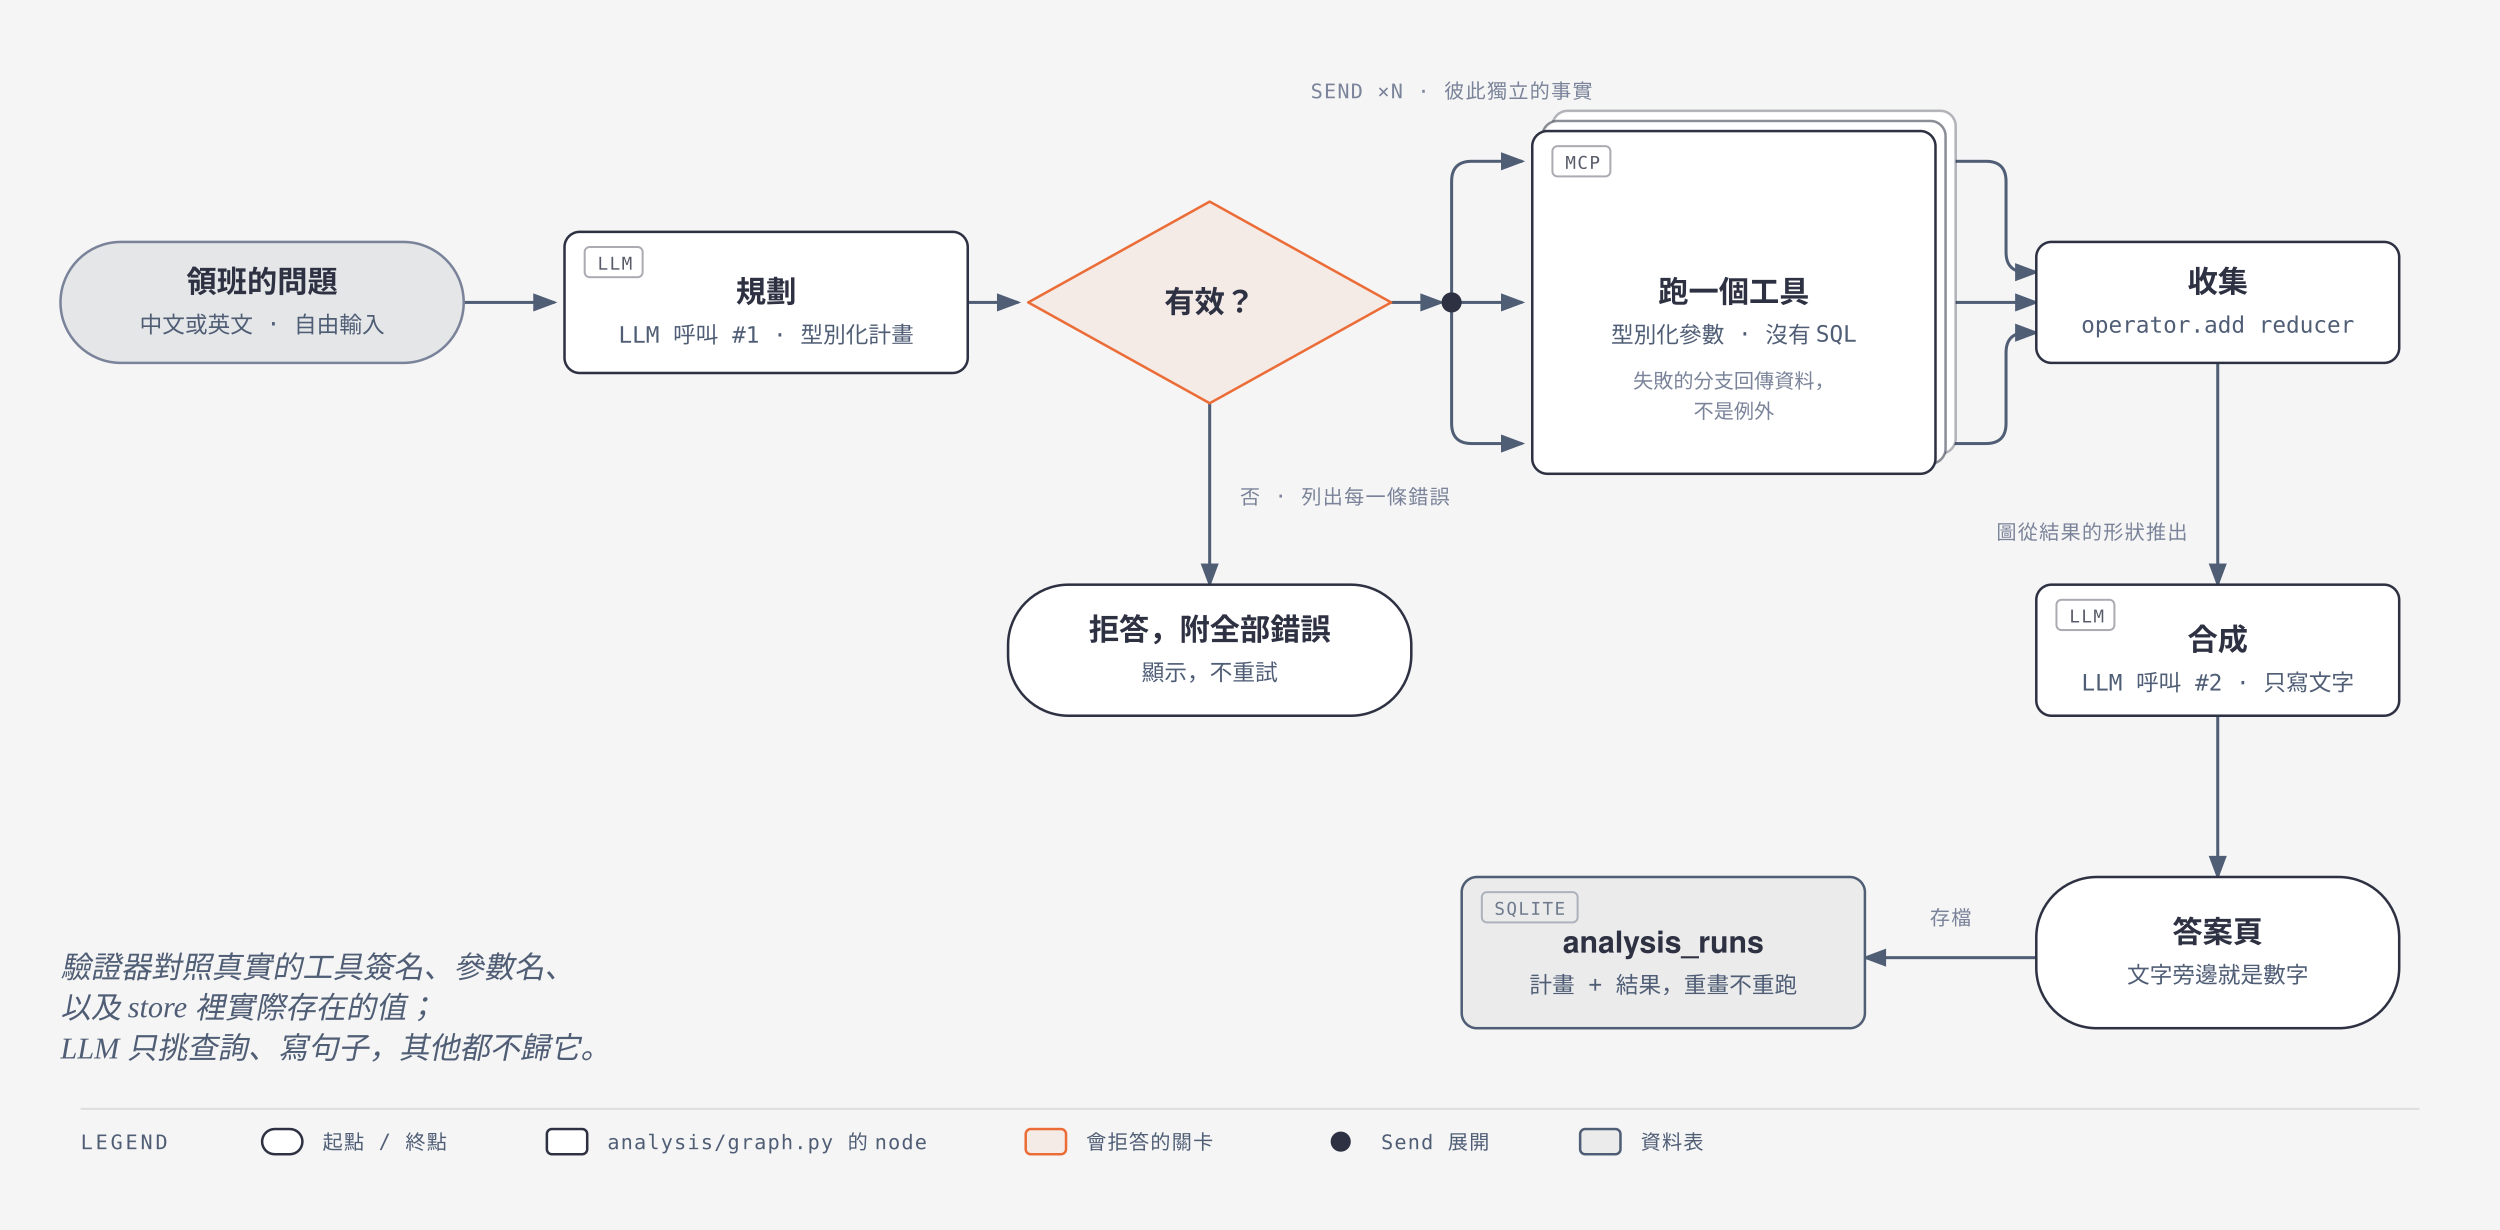
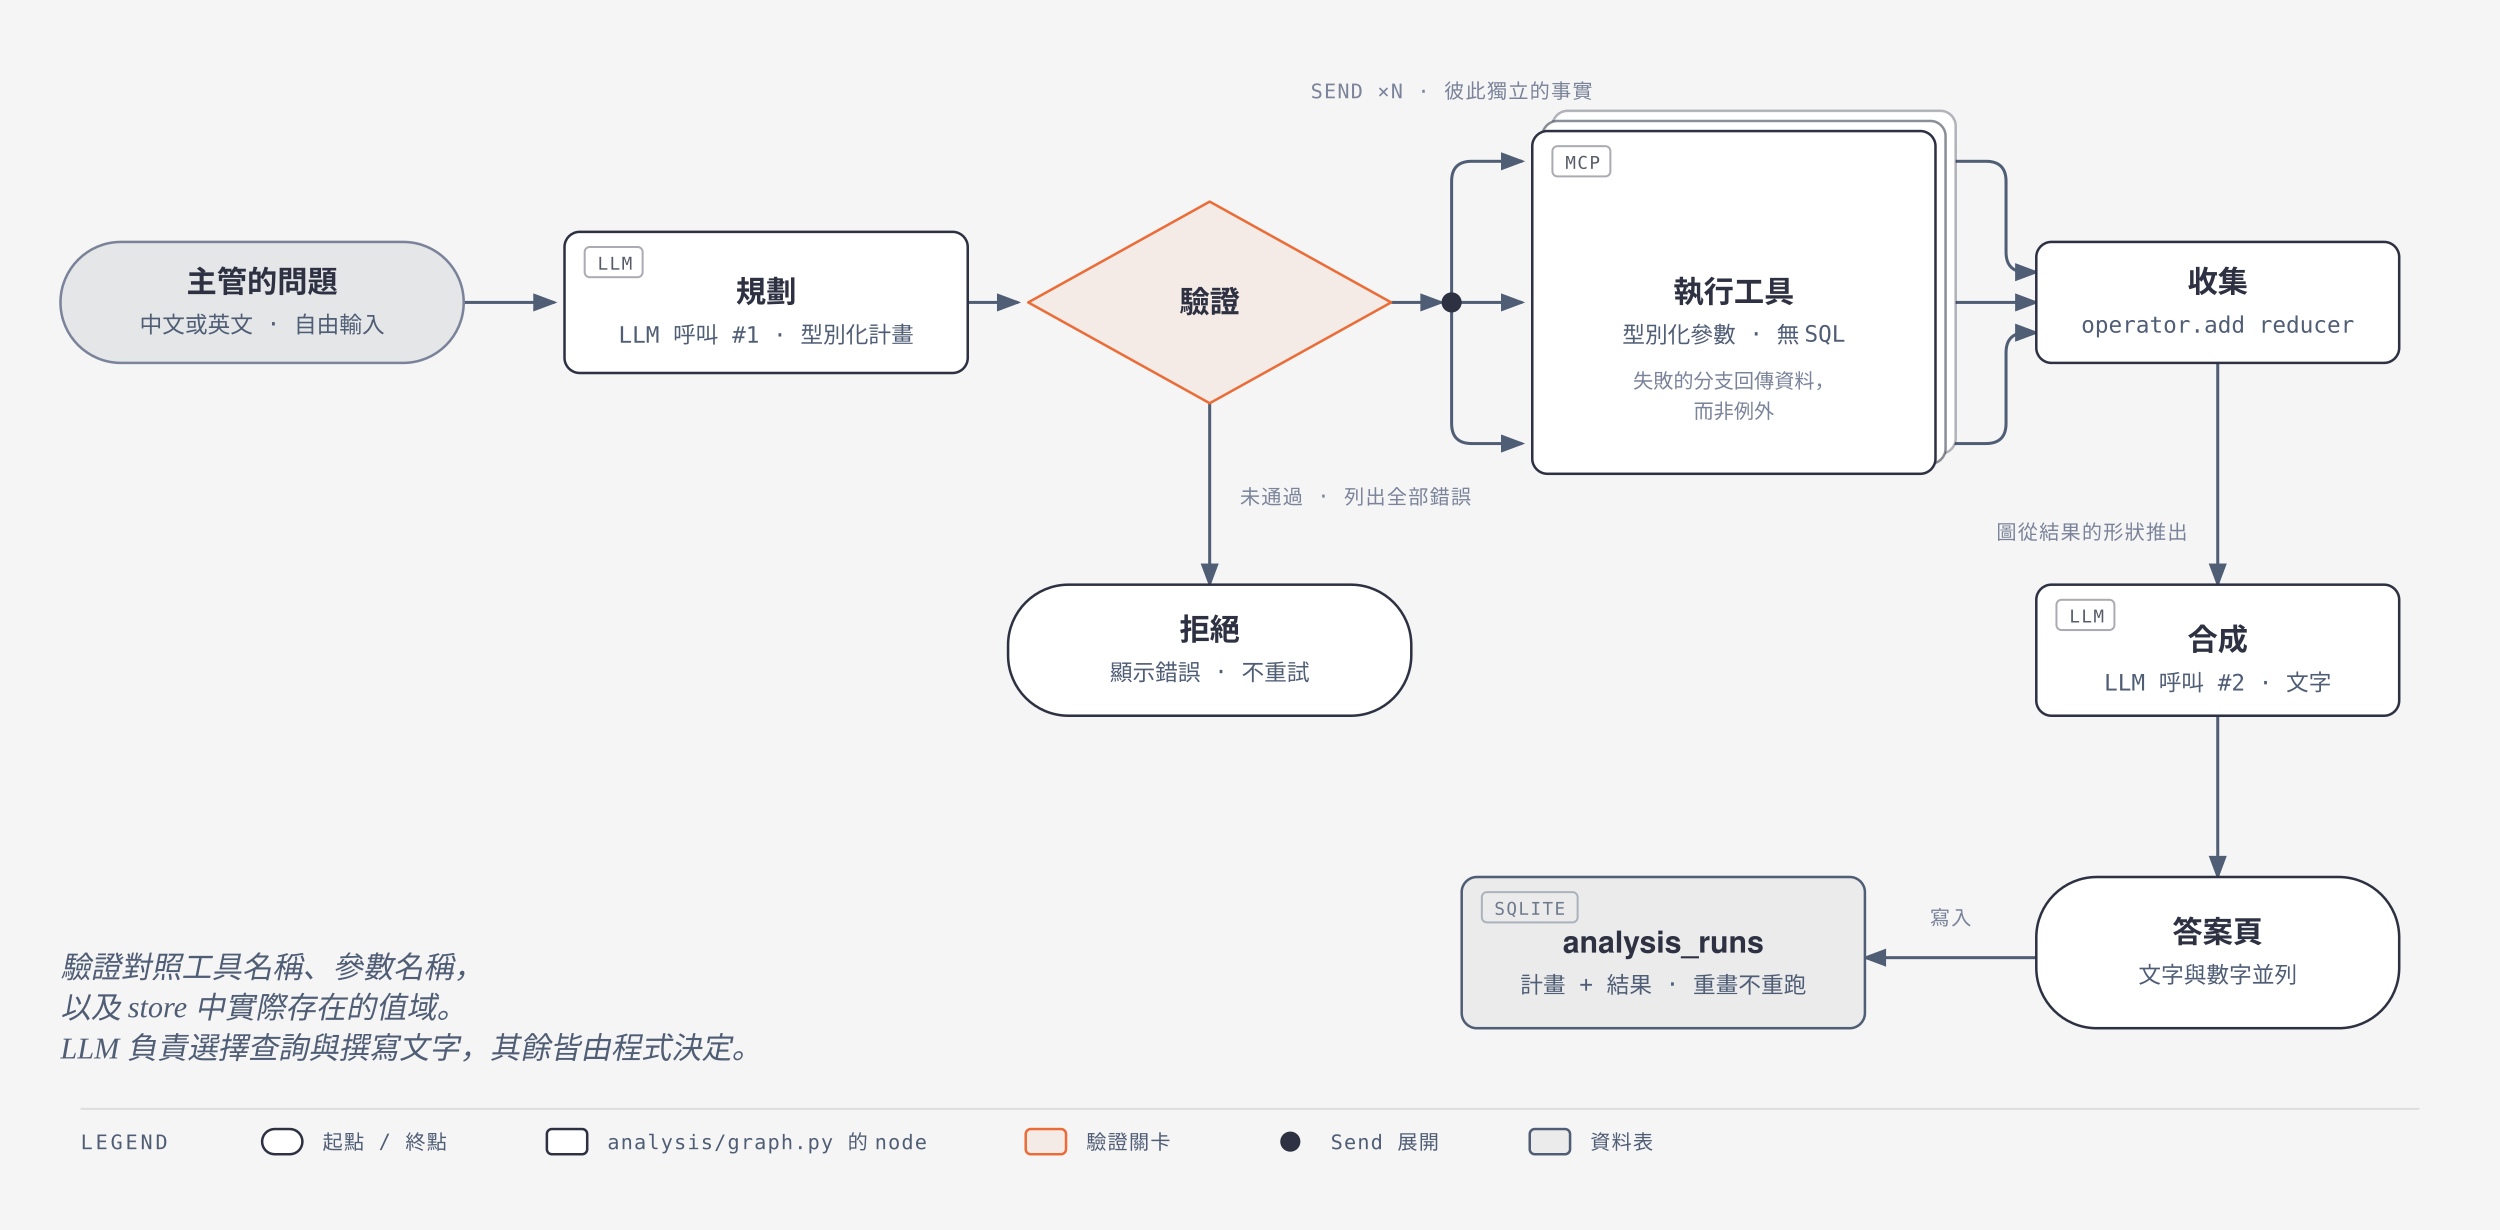
<svg xmlns="http://www.w3.org/2000/svg" viewBox="0 80 992 488" width="992" height="488" role="img" aria-labelledby="analysis-light-zh-title analysis-light-zh-desc" font-family="'Geist', -apple-system, 'PingFang TC', 'Noto Sans TC', 'Microsoft JhengHei', 'Segoe UI', Helvetica, Arial, sans-serif">
  <defs>
    <marker id="analysis-light-zh-arrow" markerWidth="8" markerHeight="6" refX="7" refY="3" orient="auto">
      <polygon points="0 0, 8 3, 0 6" fill="#4f5d75" />
    </marker>
    <marker id="analysis-light-zh-arrow-accent" markerWidth="8" markerHeight="6" refX="7" refY="3" orient="auto">
      <polygon points="0 0, 8 3, 0 6" fill="#eb6c36" />
    </marker>
  </defs>
  <rect x="0" y="80" width="992" height="488" fill="#f5f5f5" />
  <path d="M184,200 H220" fill="none" stroke="#4f5d75" stroke-width="1.2" marker-end="url(#analysis-light-zh-arrow)" />
  <path d="M384,200 H404" fill="none" stroke="#4f5d75" stroke-width="1.2" marker-end="url(#analysis-light-zh-arrow)" />
  <path d="M480,240 V312" fill="none" stroke="#4f5d75" stroke-width="1.2" marker-end="url(#analysis-light-zh-arrow)" />
-   <rect x="488" y="269" width="121" height="14" rx="2" fill="#f5f5f5" />
-   <text x="492" y="280" fill="#7a8399" font-size="8" font-family="'Geist Mono', 'SF Mono', Menlo, Consolas, 'PingFang TC', 'Noto Sans TC', monospace" text-anchor="start" letter-spacing="0.06em">否 · 列出每一條錯誤</text>
+   <rect x="488" y="269" width="133" height="14" rx="2" fill="#f5f5f5" />
+   <text x="492" y="280" fill="#7a8399" font-size="8" font-family="'Geist Mono', 'SF Mono', Menlo, Consolas, 'PingFang TC', 'Noto Sans TC', monospace" text-anchor="start" letter-spacing="0.06em">未通過 · 列出全部錯誤</text>
  <path d="M552,200 H572" fill="none" stroke="#4f5d75" stroke-width="1.2" marker-end="url(#analysis-light-zh-arrow)" />
  <path d="M576,200 H604" fill="none" stroke="#4f5d75" stroke-width="1.2" marker-end="url(#analysis-light-zh-arrow)" />
  <path d="M576,200 V152 Q576,144 584,144 H604" fill="none" stroke="#4f5d75" stroke-width="1.2" marker-end="url(#analysis-light-zh-arrow)" />
  <path d="M576,200 V248 Q576,256 584,256 H604" fill="none" stroke="#4f5d75" stroke-width="1.2" marker-end="url(#analysis-light-zh-arrow)" />
  <rect x="500" y="108" width="152" height="14" rx="2" fill="#f5f5f5" />
  <text x="576" y="119" fill="#7a8399" font-size="8" font-family="'Geist Mono', 'SF Mono', Menlo, Consolas, 'PingFang TC', 'Noto Sans TC', monospace" text-anchor="middle" letter-spacing="0.06em">SEND ×N · 彼此獨立的事實</text>
  <path d="M768,144 H788 Q796,144 796,152 V180 Q796,188 804,188 H808" fill="none" stroke="#4f5d75" stroke-width="1.2" marker-end="url(#analysis-light-zh-arrow)" />
  <path d="M768,200 H808" fill="none" stroke="#4f5d75" stroke-width="1.2" marker-end="url(#analysis-light-zh-arrow)" />
  <path d="M768,256 H788 Q796,256 796,248 V220 Q796,212 804,212 H808" fill="none" stroke="#4f5d75" stroke-width="1.2" marker-end="url(#analysis-light-zh-arrow)" />
  <path d="M880,224 V312" fill="none" stroke="#4f5d75" stroke-width="1.2" marker-end="url(#analysis-light-zh-arrow)" />
  <rect x="758" y="283" width="114" height="14" rx="2" fill="#f5f5f5" />
  <text x="868" y="294" fill="#7a8399" font-size="8" font-family="'Geist Mono', 'SF Mono', Menlo, Consolas, 'PingFang TC', 'Noto Sans TC', monospace" text-anchor="end" letter-spacing="0.06em">圖從結果的形狀推出</text>
  <path d="M880,364 V428" fill="none" stroke="#4f5d75" stroke-width="1.2" marker-end="url(#analysis-light-zh-arrow)" />
  <path d="M808,460 H740" fill="none" stroke="#4f5d75" stroke-width="1.2" marker-end="url(#analysis-light-zh-arrow)" />
  <rect x="758" y="436" width="32" height="14" rx="2" fill="#f5f5f5" />
-   <text x="774" y="447" fill="#7a8399" font-size="8" font-family="'Geist Mono', 'SF Mono', Menlo, Consolas, 'PingFang TC', 'Noto Sans TC', monospace" text-anchor="middle" letter-spacing="0.06em">存檔</text>
+   <text x="774" y="447" fill="#7a8399" font-size="8" font-family="'Geist Mono', 'SF Mono', Menlo, Consolas, 'PingFang TC', 'Noto Sans TC', monospace" text-anchor="middle" letter-spacing="0.06em">寫入</text>
  <rect x="24" y="176" width="160" height="48" rx="24" fill="#f5f5f5" />
  <rect x="24" y="176" width="160" height="48" rx="24" fill="rgba(79,93,117,0.10)" stroke="#7a8399" stroke-width="1" />
-   <text x="104" y="196" fill="#2d3142" font-size="12" font-weight="600" font-family="'Geist', -apple-system, 'PingFang TC', 'Noto Sans TC', 'Microsoft JhengHei', 'Segoe UI', Helvetica, Arial, sans-serif" text-anchor="middle">領班的問題</text>
+   <text x="104" y="196" fill="#2d3142" font-size="12" font-weight="600" font-family="'Geist', -apple-system, 'PingFang TC', 'Noto Sans TC', 'Microsoft JhengHei', 'Segoe UI', Helvetica, Arial, sans-serif" text-anchor="middle">主管的問題</text>
  <text x="104" y="212" fill="#4f5d75" font-size="9" font-family="'Geist Mono', 'SF Mono', Menlo, Consolas, 'PingFang TC', 'Noto Sans TC', monospace" text-anchor="middle">中文或英文 · 自由輸入</text>
  <rect x="224" y="172" width="160" height="56" rx="6" fill="#f5f5f5" />
  <rect x="224" y="172" width="160" height="56" rx="6" fill="#ffffff" stroke="#2d3142" stroke-width="1" />
  <rect x="232" y="178" width="23" height="12" rx="2" fill="transparent" stroke="#2d3142" stroke-opacity="0.4" stroke-width="0.8" />
  <text x="244" y="187" fill="#2d3142" fill-opacity="0.8" font-size="7" font-family="'Geist Mono', 'SF Mono', Menlo, Consolas, 'PingFang TC', 'Noto Sans TC', monospace" text-anchor="middle" letter-spacing="0.08em">LLM</text>
  <text x="304" y="200" fill="#2d3142" font-size="12" font-weight="600" font-family="'Geist', -apple-system, 'PingFang TC', 'Noto Sans TC', 'Microsoft JhengHei', 'Segoe UI', Helvetica, Arial, sans-serif" text-anchor="middle">規劃</text>
  <text x="304" y="216" fill="#4f5d75" font-size="9" font-family="'Geist Mono', 'SF Mono', Menlo, Consolas, 'PingFang TC', 'Noto Sans TC', monospace" text-anchor="middle">LLM 呼叫 #1 · 型別化計畫</text>
  <polygon points="480,160 552,200 480,240 408,200" fill="#f5f5f5" />
  <polygon points="480,160 552,200 480,240 408,200" fill="rgba(235,108,54,0.08)" stroke="#eb6c36" stroke-width="1" stroke-linejoin="round" />
-   <text x="480" y="204" fill="#2d3142" font-size="12" font-weight="600" font-family="'Geist', -apple-system, 'PingFang TC', 'Noto Sans TC', 'Microsoft JhengHei', 'Segoe UI', Helvetica, Arial, sans-serif" text-anchor="middle">有效？</text>
+   <text x="480" y="204" fill="#2d3142" font-size="12" font-weight="600" font-family="'Geist', -apple-system, 'PingFang TC', 'Noto Sans TC', 'Microsoft JhengHei', 'Segoe UI', Helvetica, Arial, sans-serif" text-anchor="middle">驗證</text>
  <rect x="400" y="312" width="160" height="52" rx="24" fill="#f5f5f5" />
  <rect x="400" y="312" width="160" height="52" rx="24" fill="#ffffff" stroke="#2d3142" stroke-width="1" />
-   <text x="480" y="334" fill="#2d3142" font-size="12" font-weight="600" font-family="'Geist', -apple-system, 'PingFang TC', 'Noto Sans TC', 'Microsoft JhengHei', 'Segoe UI', Helvetica, Arial, sans-serif" text-anchor="middle">拒答，附全部錯誤</text>
-   <text x="480" y="350" fill="#4f5d75" font-size="9" font-family="'Geist Mono', 'SF Mono', Menlo, Consolas, 'PingFang TC', 'Noto Sans TC', monospace" text-anchor="middle">顯示，不重試</text>
+   <text x="480" y="334" fill="#2d3142" font-size="12" font-weight="600" font-family="'Geist', -apple-system, 'PingFang TC', 'Noto Sans TC', 'Microsoft JhengHei', 'Segoe UI', Helvetica, Arial, sans-serif" text-anchor="middle">拒絕</text>
+   <text x="480" y="350" fill="#4f5d75" font-size="9" font-family="'Geist Mono', 'SF Mono', Menlo, Consolas, 'PingFang TC', 'Noto Sans TC', monospace" text-anchor="middle">顯示錯誤 · 不重試</text>
  <circle cx="576" cy="200" r="4" fill="#2d3142" />
  <rect x="616" y="124" width="160" height="136" rx="6" fill="#ffffff" stroke="#2d3142" stroke-opacity="0.35" stroke-width="1" />
  <rect x="612" y="128" width="160" height="136" rx="6" fill="#ffffff" stroke="#2d3142" stroke-opacity="0.55" stroke-width="1" />
  <rect x="608" y="132" width="160" height="136" rx="6" fill="#f5f5f5" />
  <rect x="608" y="132" width="160" height="136" rx="6" fill="#ffffff" stroke="#2d3142" stroke-width="1" />
  <rect x="616" y="138" width="23" height="12" rx="2" fill="transparent" stroke="#2d3142" stroke-opacity="0.4" stroke-width="0.8" />
  <text x="628" y="147" fill="#2d3142" fill-opacity="0.8" font-size="7" font-family="'Geist Mono', 'SF Mono', Menlo, Consolas, 'PingFang TC', 'Noto Sans TC', monospace" text-anchor="middle" letter-spacing="0.08em">MCP</text>
-   <text x="688" y="200" fill="#2d3142" font-size="12" font-weight="600" font-family="'Geist', -apple-system, 'PingFang TC', 'Noto Sans TC', 'Microsoft JhengHei', 'Segoe UI', Helvetica, Arial, sans-serif" text-anchor="middle">跑一個工具</text>
-   <text x="688" y="216" fill="#4f5d75" font-size="9" font-family="'Geist Mono', 'SF Mono', Menlo, Consolas, 'PingFang TC', 'Noto Sans TC', monospace" text-anchor="middle">型別化參數 · 沒有 SQL</text>
+   <text x="688" y="200" fill="#2d3142" font-size="12" font-weight="600" font-family="'Geist', -apple-system, 'PingFang TC', 'Noto Sans TC', 'Microsoft JhengHei', 'Segoe UI', Helvetica, Arial, sans-serif" text-anchor="middle">執行工具</text>
+   <text x="688" y="216" fill="#4f5d75" font-size="9" font-family="'Geist Mono', 'SF Mono', Menlo, Consolas, 'PingFang TC', 'Noto Sans TC', monospace" text-anchor="middle">型別化參數 · 無 SQL</text>
  <text x="688" y="234" fill="#7a8399" font-size="8" font-family="'Geist Mono', 'SF Mono', Menlo, Consolas, 'PingFang TC', 'Noto Sans TC', monospace" text-anchor="middle">失敗的分支回傳資料，</text>
-   <text x="688" y="246" fill="#7a8399" font-size="8" font-family="'Geist Mono', 'SF Mono', Menlo, Consolas, 'PingFang TC', 'Noto Sans TC', monospace" text-anchor="middle">不是例外</text>
+   <text x="688" y="246" fill="#7a8399" font-size="8" font-family="'Geist Mono', 'SF Mono', Menlo, Consolas, 'PingFang TC', 'Noto Sans TC', monospace" text-anchor="middle">而非例外</text>
  <rect x="808" y="176" width="144" height="48" rx="6" fill="#f5f5f5" />
  <rect x="808" y="176" width="144" height="48" rx="6" fill="#ffffff" stroke="#2d3142" stroke-width="1" />
  <text x="880" y="196" fill="#2d3142" font-size="12" font-weight="600" font-family="'Geist', -apple-system, 'PingFang TC', 'Noto Sans TC', 'Microsoft JhengHei', 'Segoe UI', Helvetica, Arial, sans-serif" text-anchor="middle">收集</text>
  <text x="880" y="212" fill="#4f5d75" font-size="9" font-family="'Geist Mono', 'SF Mono', Menlo, Consolas, 'PingFang TC', 'Noto Sans TC', monospace" text-anchor="middle">operator.add reducer</text>
  <rect x="808" y="312" width="144" height="52" rx="6" fill="#f5f5f5" />
  <rect x="808" y="312" width="144" height="52" rx="6" fill="#ffffff" stroke="#2d3142" stroke-width="1" />
  <rect x="816" y="318" width="23" height="12" rx="2" fill="transparent" stroke="#2d3142" stroke-opacity="0.4" stroke-width="0.8" />
  <text x="828" y="327" fill="#2d3142" fill-opacity="0.8" font-size="7" font-family="'Geist Mono', 'SF Mono', Menlo, Consolas, 'PingFang TC', 'Noto Sans TC', monospace" text-anchor="middle" letter-spacing="0.08em">LLM</text>
  <text x="880" y="338" fill="#2d3142" font-size="12" font-weight="600" font-family="'Geist', -apple-system, 'PingFang TC', 'Noto Sans TC', 'Microsoft JhengHei', 'Segoe UI', Helvetica, Arial, sans-serif" text-anchor="middle">合成</text>
-   <text x="880" y="354" fill="#4f5d75" font-size="9" font-family="'Geist Mono', 'SF Mono', Menlo, Consolas, 'PingFang TC', 'Noto Sans TC', monospace" text-anchor="middle">LLM 呼叫 #2 · 只寫文字</text>
+   <text x="880" y="354" fill="#4f5d75" font-size="9" font-family="'Geist Mono', 'SF Mono', Menlo, Consolas, 'PingFang TC', 'Noto Sans TC', monospace" text-anchor="middle">LLM 呼叫 #2 · 文字</text>
  <rect x="808" y="428" width="144" height="60" rx="24" fill="#f5f5f5" />
  <rect x="808" y="428" width="144" height="60" rx="24" fill="#ffffff" stroke="#2d3142" stroke-width="1" />
  <text x="880" y="454" fill="#2d3142" font-size="12" font-weight="600" font-family="'Geist', -apple-system, 'PingFang TC', 'Noto Sans TC', 'Microsoft JhengHei', 'Segoe UI', Helvetica, Arial, sans-serif" text-anchor="middle">答案頁</text>
-   <text x="880" y="470" fill="#4f5d75" font-size="9" font-family="'Geist Mono', 'SF Mono', Menlo, Consolas, 'PingFang TC', 'Noto Sans TC', monospace" text-anchor="middle">文字旁邊就是數字</text>
+   <text x="880" y="470" fill="#4f5d75" font-size="9" font-family="'Geist Mono', 'SF Mono', Menlo, Consolas, 'PingFang TC', 'Noto Sans TC', monospace" text-anchor="middle">文字與數字並列</text>
  <rect x="580" y="428" width="160" height="60" rx="6" fill="#f5f5f5" />
  <rect x="580" y="428" width="160" height="60" rx="6" fill="rgba(45,49,66,0.05)" stroke="#4f5d75" stroke-width="1" />
  <rect x="588" y="434" width="38" height="12" rx="2" fill="transparent" stroke="#4f5d75" stroke-opacity="0.4" stroke-width="0.8" />
  <text x="607" y="443" fill="#4f5d75" fill-opacity="0.8" font-size="7" font-family="'Geist Mono', 'SF Mono', Menlo, Consolas, 'PingFang TC', 'Noto Sans TC', monospace" text-anchor="middle" letter-spacing="0.08em">SQLITE</text>
  <text x="660" y="458" fill="#2d3142" font-size="12" font-weight="600" font-family="'Geist', -apple-system, 'PingFang TC', 'Noto Sans TC', 'Microsoft JhengHei', 'Segoe UI', Helvetica, Arial, sans-serif" text-anchor="middle">analysis_runs</text>
-   <text x="660" y="474" fill="#4f5d75" font-size="9" font-family="'Geist Mono', 'SF Mono', Menlo, Consolas, 'PingFang TC', 'Noto Sans TC', monospace" text-anchor="middle">計畫 + 結果，重畫不重跑</text>
-   <text x="24" y="468" fill="#4f5d75" font-size="12" font-style="italic" font-family="Georgia, 'Times New Roman', serif" text-anchor="start">驗證器對照真實的工具簽名、參數名、</text>
-   <text x="24" y="484" fill="#4f5d75" font-size="12" font-style="italic" font-family="Georgia, 'Times New Roman', serif" text-anchor="start">以及 store 裡實際存在的值；</text>
-   <text x="24" y="500" fill="#4f5d75" font-size="12" font-style="italic" font-family="Georgia, 'Times New Roman', serif" text-anchor="start">LLM 只挑查詢、寫句子，其他都不歸它。</text>
+   <text x="660" y="474" fill="#4f5d75" font-size="9" font-family="'Geist Mono', 'SF Mono', Menlo, Consolas, 'PingFang TC', 'Noto Sans TC', monospace" text-anchor="middle">計畫 + 結果 · 重畫不重跑</text>
+   <text x="24" y="468" fill="#4f5d75" font-size="12" font-style="italic" font-family="Georgia, 'Times New Roman', serif" text-anchor="start">驗證對照工具名稱、參數名稱，</text>
+   <text x="24" y="484" fill="#4f5d75" font-size="12" font-style="italic" font-family="Georgia, 'Times New Roman', serif" text-anchor="start">以及 store 中實際存在的值域。</text>
+   <text x="24" y="500" fill="#4f5d75" font-size="12" font-style="italic" font-family="Georgia, 'Times New Roman', serif" text-anchor="start">LLM 負責選擇查詢與撰寫文字，其餘皆由程式決定。</text>
  <line x1="32" y1="520" x2="960" y2="520" stroke="rgba(45,49,66,0.12)" stroke-width="0.8" />
  <text x="32" y="536" fill="#4f5d75" font-size="8" font-family="'Geist Mono', 'SF Mono', Menlo, Consolas, 'PingFang TC', 'Noto Sans TC', monospace" letter-spacing="0.14em">LEGEND</text>
  <rect x="104" y="528" width="16" height="10" rx="5" fill="#ffffff" stroke="#2d3142" stroke-width="1" />
  <text x="128" y="536" fill="#4f5d75" font-size="8" font-family="'Geist Mono', 'SF Mono', Menlo, Consolas, 'PingFang TC', 'Noto Sans TC', monospace" letter-spacing="0.06em">起點 / 終點</text>
  <rect x="217" y="528" width="16" height="10" rx="2" fill="#ffffff" stroke="#2d3142" stroke-width="1" />
  <text x="241" y="536" fill="#4f5d75" font-size="8" font-family="'Geist Mono', 'SF Mono', Menlo, Consolas, 'PingFang TC', 'Noto Sans TC', monospace" letter-spacing="0.06em">analysis/graph.py 的 node</text>
  <rect x="407" y="528" width="16" height="10" rx="2" fill="rgba(235,108,54,0.08)" stroke="#eb6c36" stroke-width="1" />
-   <text x="431" y="536" fill="#4f5d75" font-size="8" font-family="'Geist Mono', 'SF Mono', Menlo, Consolas, 'PingFang TC', 'Noto Sans TC', monospace" letter-spacing="0.06em">會拒答的關卡</text>
-   <circle cx="532" cy="533" r="4" fill="#2d3142" />
-   <text x="548" y="536" fill="#4f5d75" font-size="8" font-family="'Geist Mono', 'SF Mono', Menlo, Consolas, 'PingFang TC', 'Noto Sans TC', monospace" letter-spacing="0.06em">Send 展開</text>
-   <rect x="627" y="528" width="16" height="10" rx="2" fill="rgba(45,49,66,0.05)" stroke="#4f5d75" stroke-width="1" />
-   <text x="651" y="536" fill="#4f5d75" font-size="8" font-family="'Geist Mono', 'SF Mono', Menlo, Consolas, 'PingFang TC', 'Noto Sans TC', monospace" letter-spacing="0.06em">資料表</text>
+   <text x="431" y="536" fill="#4f5d75" font-size="8" font-family="'Geist Mono', 'SF Mono', Menlo, Consolas, 'PingFang TC', 'Noto Sans TC', monospace" letter-spacing="0.06em">驗證關卡</text>
+   <circle cx="512" cy="533" r="4" fill="#2d3142" />
+   <text x="528" y="536" fill="#4f5d75" font-size="8" font-family="'Geist Mono', 'SF Mono', Menlo, Consolas, 'PingFang TC', 'Noto Sans TC', monospace" letter-spacing="0.06em">Send 展開</text>
+   <rect x="607" y="528" width="16" height="10" rx="2" fill="rgba(45,49,66,0.05)" stroke="#4f5d75" stroke-width="1" />
+   <text x="631" y="536" fill="#4f5d75" font-size="8" font-family="'Geist Mono', 'SF Mono', Menlo, Consolas, 'PingFang TC', 'Noto Sans TC', monospace" letter-spacing="0.06em">資料表</text>
</svg>
